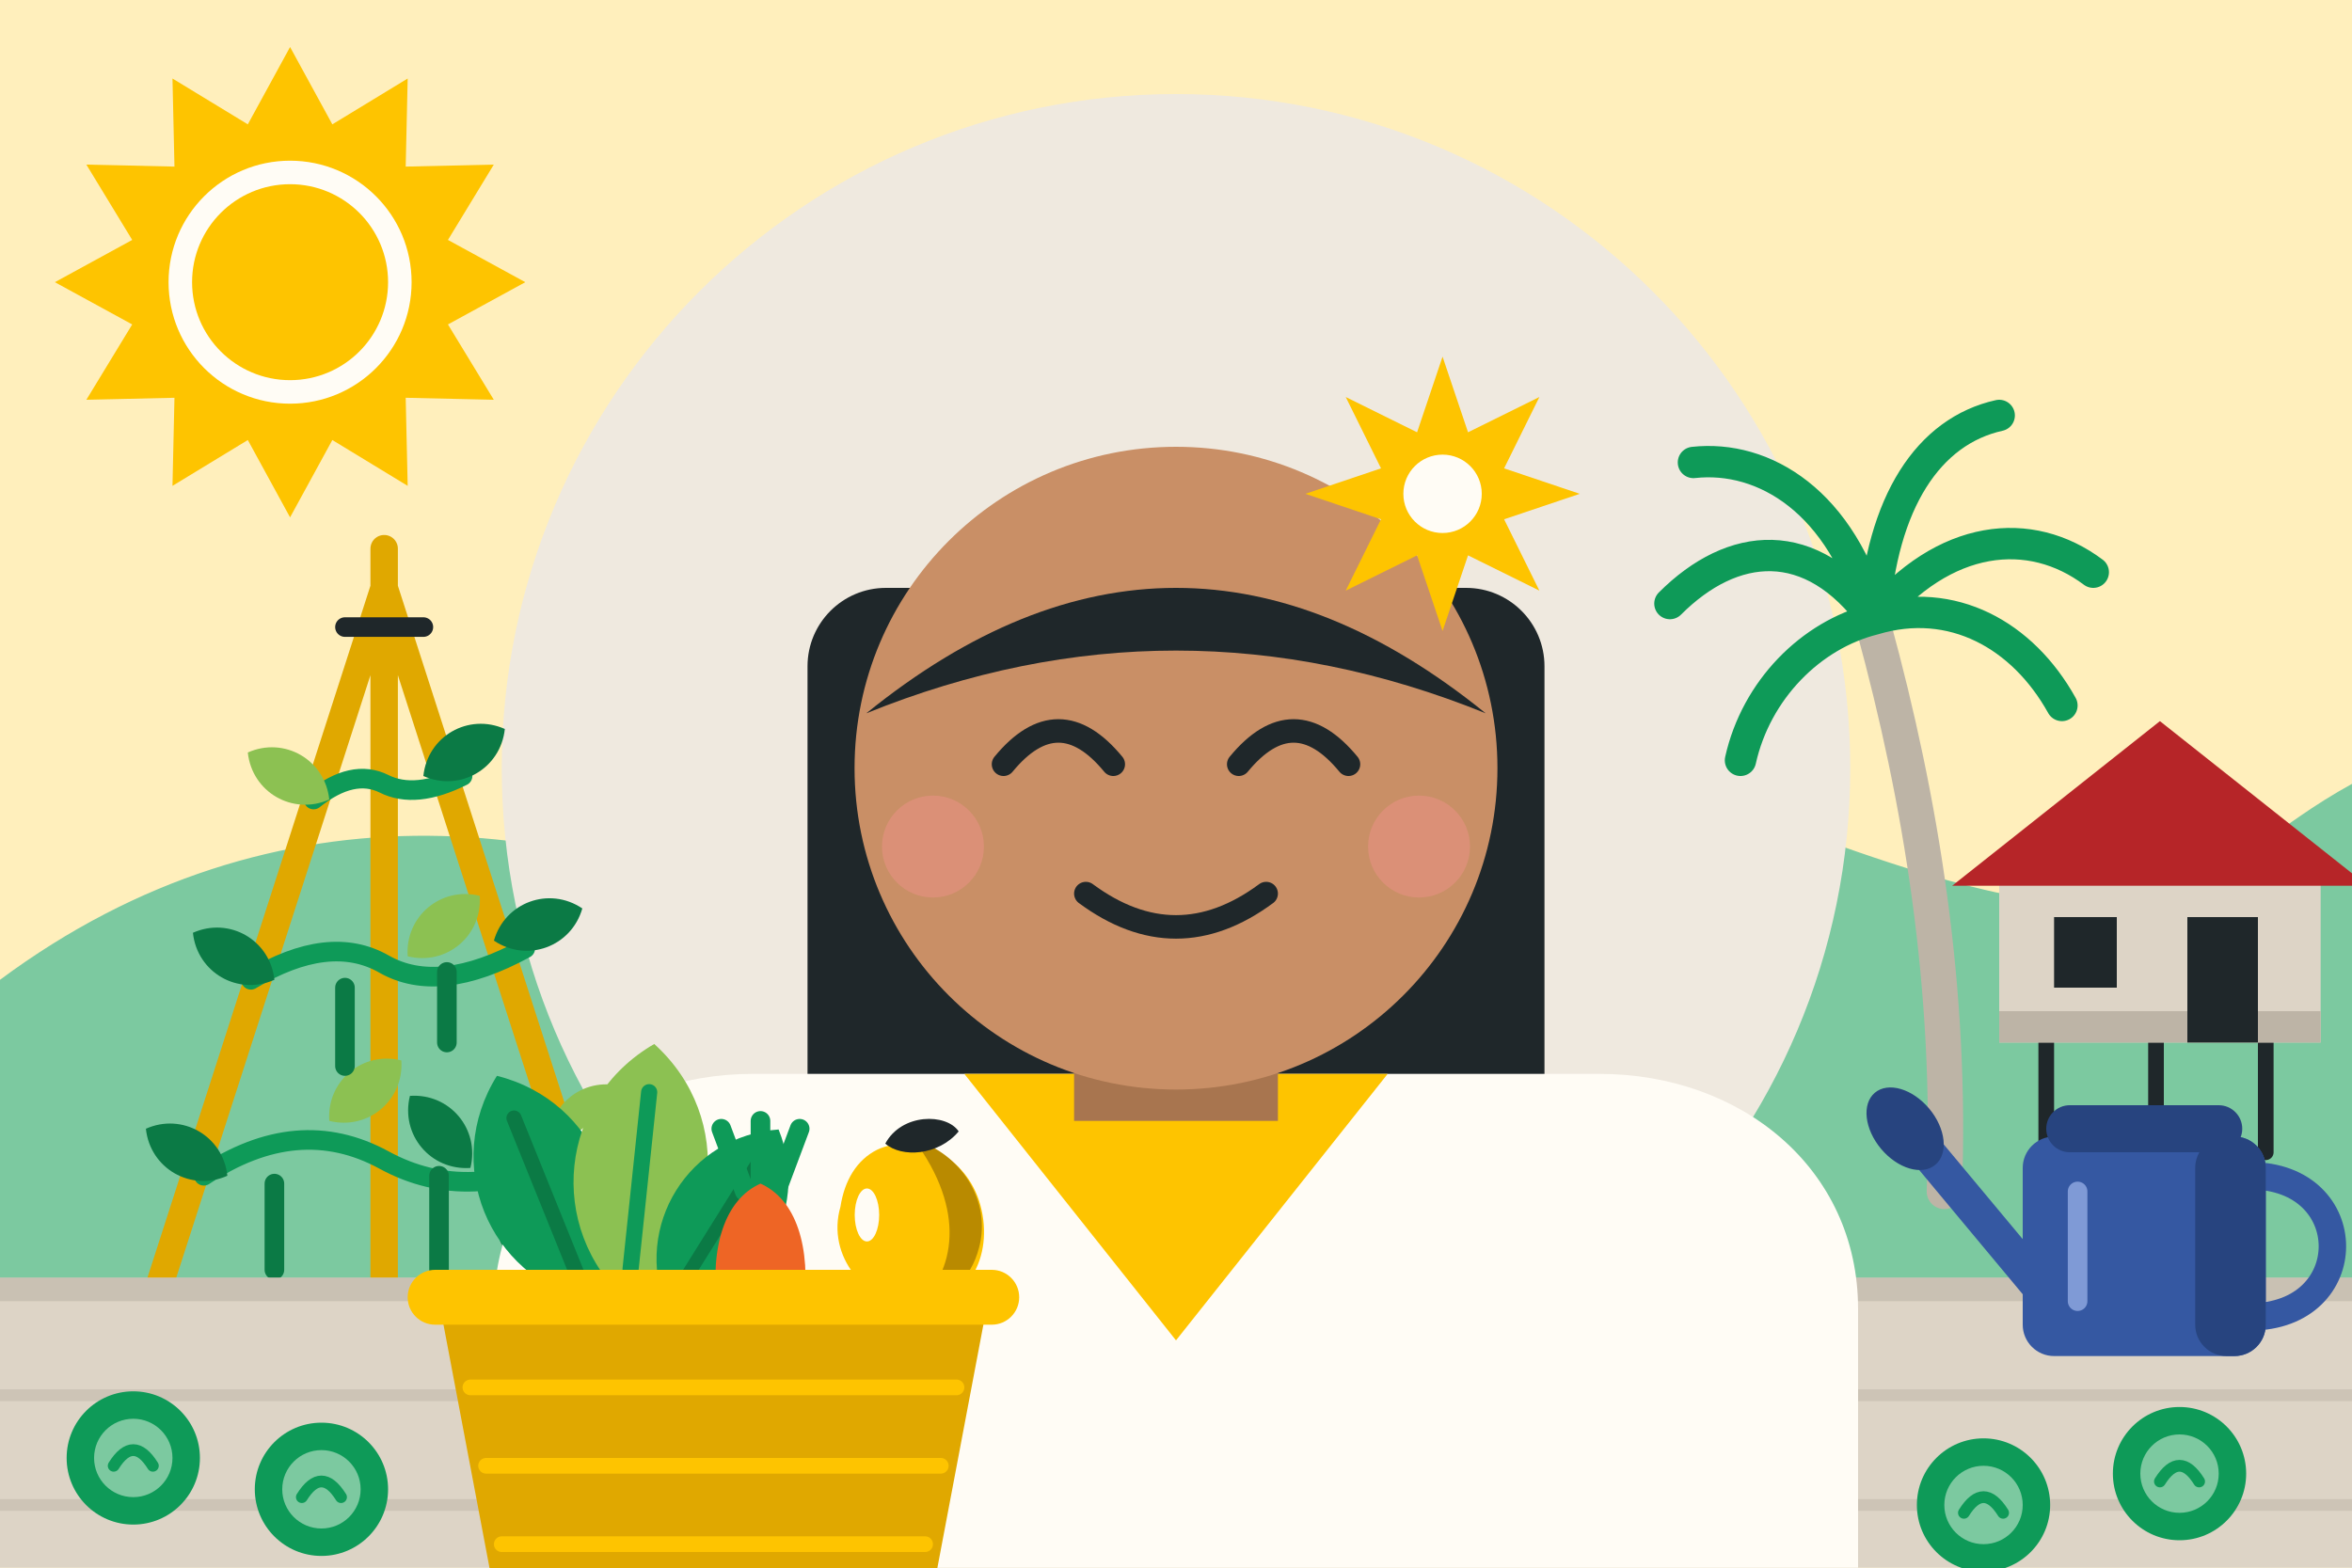
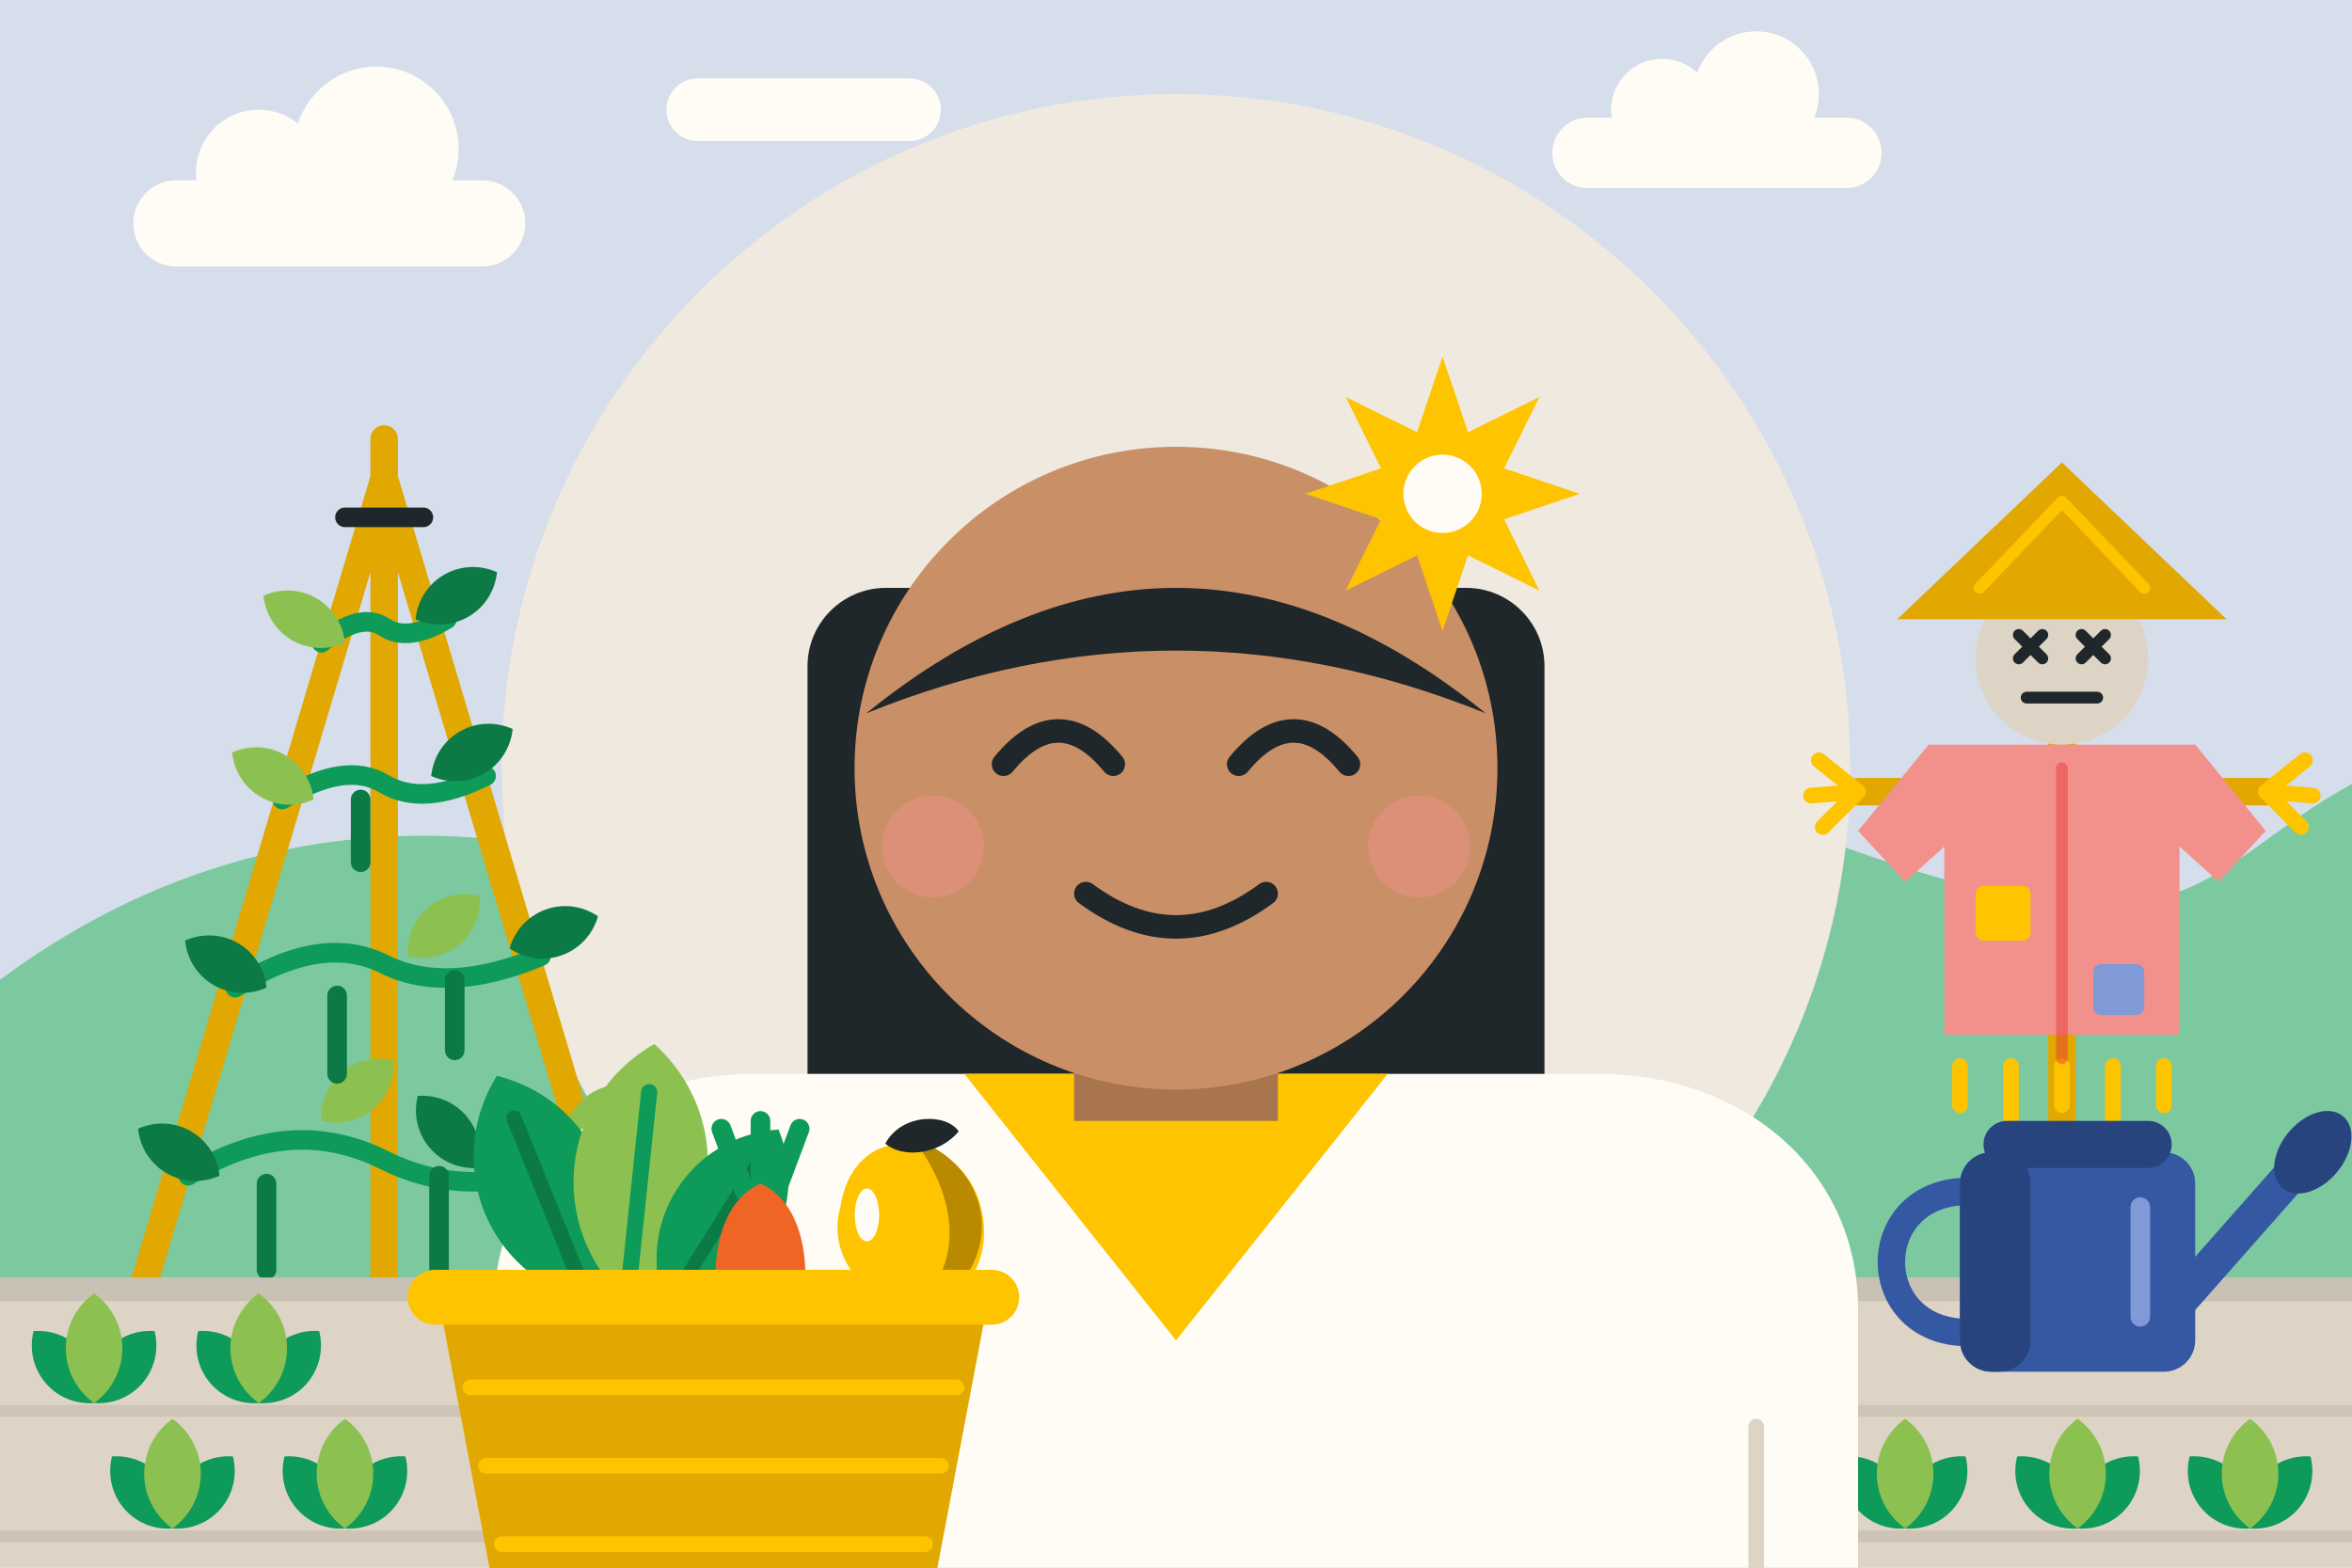
<svg xmlns="http://www.w3.org/2000/svg" viewBox="0 0 600 400">
  <rect x="0" y="0" width="600" height="400" fill="#fffcf5" />
-   <rect x="0" y="0" width="600" height="400" fill="#ffdc66" opacity=".4" />
-   <g transform="translate(74 72) scale(0.5085) translate(-410 -100)">
-     <path d="M410 -18L431.2 20.8L469 -2.2L468 42L512.2 41L489.2 78.8L528 100L489.2 121.2L512.2 159L468 158L469 202.2L431.2 179.2L410 218L388.8 179.2L351 202.2L352 158L307.8 159L330.8 121.2L292 100L330.8 78.8L307.8 41L352 42L351 -2.2L388.8 20.8Z" fill="#fec400" />
-   </g>
-   <circle cx="74" cy="72" r="31" fill="#fffcf5" />
-   <circle cx="74" cy="72" r="25" fill="#fec400" />
+   <rect x="0" y="0" width="600" height="400" fill="#7f9ad6" opacity=".32" />
+   <rect x="34" y="46" width="100" height="22" rx="11" fill="#fffcf5" />
+   <circle cx="66" cy="44" r="16" fill="#fffcf5" />
+   <circle cx="96" cy="38" r="21" fill="#fffcf5" />
+   <rect x="170" y="20" width="70" height="16" rx="8" fill="#fffcf5" />
+   <rect x="396" y="30" width="84" height="18" rx="9" fill="#fffcf5" />
+   <circle cx="424" cy="28" r="13" fill="#fffcf5" />
+   <circle cx="448" cy="24" r="16" fill="#fffcf5" />
  <path d="M0 250C70 198 150 206 214 244S380 184 470 216S560 222 600 200V330H0z" fill="#7cc9a0" />
  <circle cx="300" cy="196" r="172" fill="#efe9df" />
-   <path d="M522 264V294M550 264V294M578 264V294" fill="none" stroke="#1f272a" stroke-width="4" stroke-linecap="round" stroke-linejoin="round" />
-   <rect x="510" y="222" width="82" height="44" fill="#ddd4c6" />
-   <rect x="510" y="258" width="82" height="8" fill="#bdb4a6" />
-   <path d="M498 226L551 184L604 226z" fill="#b62528" />
-   <rect x="524" y="234" width="16" height="18" fill="#1f272a" />
-   <rect x="558" y="234" width="18" height="32" fill="#1f272a" />
-   <path d="M496 304C498 252 490 204 478 160" fill="none" stroke="#bdb4a6" stroke-width="9" stroke-linecap="round" stroke-linejoin="round" />
-   <path d="M478 158C462 136 442 138 426 154M478 158C470 128 450 116 432 118M478 158C480 128 492 110 510 106M478 158C496 136 518 134 534 146M478 158C498 152 516 162 526 180M478 158C462 162 448 176 444 194" fill="none" stroke="#0e9a58" stroke-width="8" stroke-linecap="round" stroke-linejoin="round" />
-   <path d="M40 330L98 150M156 330L98 150M98 330V140" fill="none" stroke="#e0a800" stroke-width="7" stroke-linecap="round" stroke-linejoin="round" />
-   <path d="M88 160h20" fill="none" stroke="#1f272a" stroke-width="5" stroke-linecap="round" stroke-linejoin="round" />
-   <path d="M52 300Q76 284 98 296T146 294M64 250Q84 238 98 246T134 242M80 204Q90 196 98 200T118 198" fill="none" stroke="#0e9a58" stroke-width="5" stroke-linecap="round" stroke-linejoin="round" />
-   <g transform="translate(58 300) rotate(-150) scale(0.750)">
+   <path d="M36 330L98 122M160 330L98 122M98 330V112" fill="none" stroke="#e0a800" stroke-width="7" stroke-linecap="round" stroke-linejoin="round" />
+   <path d="M88 132h20" fill="none" stroke="#1f272a" stroke-width="5" stroke-linecap="round" stroke-linejoin="round" />
+   <path d="M48 300Q74 284 98 296T150 294M60 252Q82 238 98 246T138 244M72 204Q88 194 98 200T124 198M82 164Q92 156 98 160T114 158" fill="none" stroke="#0e9a58" stroke-width="5" stroke-linecap="round" stroke-linejoin="round" />
+   <g transform="translate(56 300) rotate(-150) scale(0.750)">
    <path d="M0 0C8-11 24-11 32 0 24 11 8 11 0 0z" fill="#0b7a45" />
  </g>
-   <g transform="translate(84 286) rotate(-40) scale(0.750)">
+   <g transform="translate(82 286) rotate(-40) scale(0.750)">
    <path d="M0 0C8-11 24-11 32 0 24 11 8 11 0 0z" fill="#8cc152" />
  </g>
-   <g transform="translate(120 298) rotate(-130) scale(0.750)">
+   <g transform="translate(122 298) rotate(-130) scale(0.750)">
    <path d="M0 0C8-11 24-11 32 0 24 11 8 11 0 0z" fill="#0b7a45" />
  </g>
-   <g transform="translate(140 290) rotate(-30) scale(0.750)">
+   <g transform="translate(144 290) rotate(-30) scale(0.750)">
    <path d="M0 0C8-11 24-11 32 0 24 11 8 11 0 0z" fill="#8cc152" />
  </g>
-   <g transform="translate(70 250) rotate(-150) scale(0.750)">
+   <g transform="translate(68 252) rotate(-150) scale(0.750)">
    <path d="M0 0C8-11 24-11 32 0 24 11 8 11 0 0z" fill="#0b7a45" />
  </g>
  <g transform="translate(104 244) rotate(-40) scale(0.750)">
    <path d="M0 0C8-11 24-11 32 0 24 11 8 11 0 0z" fill="#8cc152" />
  </g>
-   <g transform="translate(126 240) rotate(-20) scale(0.750)">
+   <g transform="translate(130 242) rotate(-20) scale(0.750)">
    <path d="M0 0C8-11 24-11 32 0 24 11 8 11 0 0z" fill="#0b7a45" />
  </g>
-   <g transform="translate(84 204) rotate(-150) scale(0.750)">
+   <g transform="translate(80 204) rotate(-150) scale(0.750)">
    <path d="M0 0C8-11 24-11 32 0 24 11 8 11 0 0z" fill="#8cc152" />
  </g>
-   <g transform="translate(108 198) rotate(-30) scale(0.750)">
+   <g transform="translate(110 198) rotate(-30) scale(0.750)">
    <path d="M0 0C8-11 24-11 32 0 24 11 8 11 0 0z" fill="#0b7a45" />
  </g>
-   <path d="M70 302v22M112 300v24M130 296v20M88 252v20M114 248v18" fill="none" stroke="#0b7a45" stroke-width="5" stroke-linecap="round" stroke-linejoin="round" />
+   <g transform="translate(88 164) rotate(-150) scale(0.750)">
+     <path d="M0 0C8-11 24-11 32 0 24 11 8 11 0 0z" fill="#8cc152" />
+   </g>
+   <g transform="translate(106 158) rotate(-30) scale(0.750)">
+     <path d="M0 0C8-11 24-11 32 0 24 11 8 11 0 0z" fill="#0b7a45" />
+   </g>
+   <path d="M68 302v22M112 300v24M132 296v20M86 254v20M116 250v18M92 204v16" fill="none" stroke="#0b7a45" stroke-width="5" stroke-linecap="round" stroke-linejoin="round" />
+   <path d="M526 330V170" fill="none" stroke="#e0a800" stroke-width="7" stroke-linecap="round" stroke-linejoin="round" />
+   <path d="M474 202h104" fill="none" stroke="#e0a800" stroke-width="7" stroke-linecap="round" stroke-linejoin="round" />
+   <path d="M474 202l-10-8M474 202l-12 1M474 202l-9 9M578 202l10-8M578 202l12 1M578 202l9 9" fill="none" stroke="#fec400" stroke-width="4" stroke-linecap="round" stroke-linejoin="round" />
+   <path d="M500 272v10M513 272v13M526 272v10M539 272v13M552 272v10" fill="none" stroke="#fec400" stroke-width="4" stroke-linecap="round" stroke-linejoin="round" />
+   <path d="M492 190h68l18 22-12 13-10-9v48h-60v-48l-10 9-12-13z" fill="#f2918c" />
+   <rect x="504" y="226" width="14" height="14" rx="2" fill="#fec400" />
+   <rect x="534" y="246" width="13" height="13" rx="2" fill="#7f9ad6" />
+   <path d="M526 196v74" fill="none" stroke="#e73c35" stroke-width="3" stroke-linecap="round" stroke-linejoin="round" opacity=".5" />
+   <circle cx="526" cy="168" r="22" fill="#ddd4c6" />
+   <path d="M515 162l6 6M521 162l-6 6M531 162l6 6M537 162l-6 6" fill="none" stroke="#1f272a" stroke-width="3" stroke-linecap="round" stroke-linejoin="round" />
+   <path d="M517 178h18" fill="none" stroke="#1f272a" stroke-width="3" stroke-linecap="round" stroke-linejoin="round" />
+   <path d="M484 158L526 118L568 158z" fill="#e0a800" />
+   <path d="M505 150l21-22 21 22" fill="none" stroke="#fec400" stroke-width="3" stroke-linecap="round" stroke-linejoin="round" />
  <rect x="0" y="326" width="600" height="74" fill="#ddd4c6" />
  <rect x="0" y="326" width="600" height="6" fill="#bdb4a6" opacity=".6" />
-   <path d="M0 356H600M0 384H600" fill="none" stroke="#bdb4a6" stroke-width="3" stroke-linecap="round" stroke-linejoin="round" opacity=".5" />
-   <circle cx="34" cy="372" r="17" fill="#0e9a58" />
-   <circle cx="34" cy="372" r="10" fill="#7cc9a0" />
-   <path d="M29 374q5-8 10 0" fill="none" stroke="#0e9a58" stroke-width="3" stroke-linecap="round" stroke-linejoin="round" />
-   <circle cx="82" cy="380" r="17" fill="#0e9a58" />
-   <circle cx="82" cy="380" r="10" fill="#7cc9a0" />
-   <path d="M77 382q5-8 10 0" fill="none" stroke="#0e9a58" stroke-width="3" stroke-linecap="round" stroke-linejoin="round" />
-   <circle cx="506" cy="384" r="17" fill="#0e9a58" />
-   <circle cx="506" cy="384" r="10" fill="#7cc9a0" />
-   <path d="M501 386q5-8 10 0" fill="none" stroke="#0e9a58" stroke-width="3" stroke-linecap="round" stroke-linejoin="round" />
-   <circle cx="556" cy="376" r="17" fill="#0e9a58" />
-   <circle cx="556" cy="376" r="10" fill="#7cc9a0" />
-   <path d="M551 378q5-8 10 0" fill="none" stroke="#0e9a58" stroke-width="3" stroke-linecap="round" stroke-linejoin="round" />
-   <path d="M520 328L490 292" fill="none" stroke="#3558a2" stroke-width="9" stroke-linecap="round" stroke-linejoin="round" />
-   <ellipse cx="486" cy="288" rx="8" ry="12" fill="#27447f" transform="rotate(-40 486 288)" />
-   <path d="M574 300c28 0 28 36 0 36" fill="none" stroke="#3558a2" stroke-width="7" stroke-linecap="round" stroke-linejoin="round" />
-   <rect x="516" y="290" width="62" height="56" rx="8" fill="#3558a2" />
-   <rect x="560" y="290" width="18" height="56" rx="8" fill="#27447f" />
-   <rect x="522" y="282" width="50" height="12" rx="6" fill="#27447f" />
-   <path d="M530 304v28" fill="none" stroke="#7f9ad6" stroke-width="5" stroke-linecap="round" stroke-linejoin="round" />
+   <path d="M0 360H600M0 392H600" fill="none" stroke="#bdb4a6" stroke-width="3" stroke-linecap="round" stroke-linejoin="round" opacity=".5" />
+   <g transform="translate(24 358) rotate(-130) scale(0.750)">
+     <path d="M0 0C8-11 24-11 32 0 24 11 8 11 0 0z" fill="#0e9a58" />
+   </g>
+   <g transform="translate(24 358) rotate(-50) scale(0.750)">
+     <path d="M0 0C8-11 24-11 32 0 24 11 8 11 0 0z" fill="#0e9a58" />
+   </g>
+   <g transform="translate(24 358) rotate(-90) scale(0.875)">
+     <path d="M0 0C8-11 24-11 32 0 24 11 8 11 0 0z" fill="#8cc152" />
+   </g>
+   <g transform="translate(66 358) rotate(-130) scale(0.750)">
+     <path d="M0 0C8-11 24-11 32 0 24 11 8 11 0 0z" fill="#0e9a58" />
+   </g>
+   <g transform="translate(66 358) rotate(-50) scale(0.750)">
+     <path d="M0 0C8-11 24-11 32 0 24 11 8 11 0 0z" fill="#0e9a58" />
+   </g>
+   <g transform="translate(66 358) rotate(-90) scale(0.875)">
+     <path d="M0 0C8-11 24-11 32 0 24 11 8 11 0 0z" fill="#8cc152" />
+   </g>
+   <g transform="translate(44 390) rotate(-130) scale(0.750)">
+     <path d="M0 0C8-11 24-11 32 0 24 11 8 11 0 0z" fill="#0e9a58" />
+   </g>
+   <g transform="translate(44 390) rotate(-50) scale(0.750)">
+     <path d="M0 0C8-11 24-11 32 0 24 11 8 11 0 0z" fill="#0e9a58" />
+   </g>
+   <g transform="translate(44 390) rotate(-90) scale(0.875)">
+     <path d="M0 0C8-11 24-11 32 0 24 11 8 11 0 0z" fill="#8cc152" />
+   </g>
+   <g transform="translate(88 390) rotate(-130) scale(0.750)">
+     <path d="M0 0C8-11 24-11 32 0 24 11 8 11 0 0z" fill="#0e9a58" />
+   </g>
+   <g transform="translate(88 390) rotate(-50) scale(0.750)">
+     <path d="M0 0C8-11 24-11 32 0 24 11 8 11 0 0z" fill="#0e9a58" />
+   </g>
+   <g transform="translate(88 390) rotate(-90) scale(0.875)">
+     <path d="M0 0C8-11 24-11 32 0 24 11 8 11 0 0z" fill="#8cc152" />
+   </g>
+   <g transform="translate(486 390) rotate(-130) scale(0.750)">
+     <path d="M0 0C8-11 24-11 32 0 24 11 8 11 0 0z" fill="#0e9a58" />
+   </g>
+   <g transform="translate(486 390) rotate(-50) scale(0.750)">
+     <path d="M0 0C8-11 24-11 32 0 24 11 8 11 0 0z" fill="#0e9a58" />
+   </g>
+   <g transform="translate(486 390) rotate(-90) scale(0.875)">
+     <path d="M0 0C8-11 24-11 32 0 24 11 8 11 0 0z" fill="#8cc152" />
+   </g>
+   <g transform="translate(530 390) rotate(-130) scale(0.750)">
+     <path d="M0 0C8-11 24-11 32 0 24 11 8 11 0 0z" fill="#0e9a58" />
+   </g>
+   <g transform="translate(530 390) rotate(-50) scale(0.750)">
+     <path d="M0 0C8-11 24-11 32 0 24 11 8 11 0 0z" fill="#0e9a58" />
+   </g>
+   <g transform="translate(530 390) rotate(-90) scale(0.875)">
+     <path d="M0 0C8-11 24-11 32 0 24 11 8 11 0 0z" fill="#8cc152" />
+   </g>
+   <g transform="translate(574 390) rotate(-130) scale(0.750)">
+     <path d="M0 0C8-11 24-11 32 0 24 11 8 11 0 0z" fill="#0e9a58" />
+   </g>
+   <g transform="translate(574 390) rotate(-50) scale(0.750)">
+     <path d="M0 0C8-11 24-11 32 0 24 11 8 11 0 0z" fill="#0e9a58" />
+   </g>
+   <g transform="translate(574 390) rotate(-90) scale(0.875)">
+     <path d="M0 0C8-11 24-11 32 0 24 11 8 11 0 0z" fill="#8cc152" />
+   </g>
+   <path d="M502 304c-26 0-26 36 0 36" fill="none" stroke="#3558a2" stroke-width="7" stroke-linecap="round" stroke-linejoin="round" />
+   <path d="M556 332L586 298" fill="none" stroke="#3558a2" stroke-width="9" stroke-linecap="round" stroke-linejoin="round" />
+   <ellipse cx="590" cy="294" rx="8" ry="12" fill="#27447f" transform="rotate(40 590 294)" />
+   <rect x="500" y="294" width="60" height="56" rx="8" fill="#3558a2" />
+   <rect x="500" y="294" width="18" height="56" rx="8" fill="#27447f" />
+   <rect x="506" y="286" width="48" height="12" rx="6" fill="#27447f" />
+   <path d="M546 308v28" fill="none" stroke="#7f9ad6" stroke-width="5" stroke-linecap="round" stroke-linejoin="round" />
  <path d="M206 170a20 20 0 0120-20h148a20 20 0 0120 20v132h-188z" fill="#1f272a" />
  <path d="M126 400v-66c0-36 30-60 66-60h216c36 0 66 24 66 60v66z" fill="#fffcf5" />
  <path d="M246 274h108l-54 68z" fill="#fec400" />
+   <path d="M152 364v36M448 364v36" fill="none" stroke="#ddd4c6" stroke-width="4" stroke-linecap="round" stroke-linejoin="round" />
  <rect x="274" y="250" width="52" height="36" fill="#a8754f" />
  <circle cx="300" cy="196" r="82" fill="#c98f66" />
  <circle cx="238" cy="216" r="13" fill="#f2918c" opacity=".45" />
  <circle cx="362" cy="216" r="13" fill="#f2918c" opacity=".45" />
  <path d="M221 182Q300 118 379 182Q300 150 221 182z" fill="#1f272a" />
  <path d="M368.0 91.0 374.5 110.3 392.7 101.3 383.7 119.5 403.0 126.0 383.7 132.5 392.7 150.7 374.5 141.7 368.0 161.0 361.5 141.7 343.3 150.7 352.3 132.5 333.0 126.0 352.3 119.5 343.3 101.3 361.5 110.3z" fill="#fec400" />
  <circle cx="368" cy="126" r="10" fill="#fffcf5" />
  <path d="M256 195q14-17 28 0" fill="none" stroke="#1f272a" stroke-width="6" stroke-linecap="round" stroke-linejoin="round" />
  <path d="M316 195q14-17 28 0" fill="none" stroke="#1f272a" stroke-width="6" stroke-linecap="round" stroke-linejoin="round" />
  <path d="M277 228q23 17 46 0" fill="none" stroke="#1f272a" stroke-width="6" stroke-linecap="round" stroke-linejoin="round" />
  <g transform="translate(150 332) rotate(-112) scale(1.938)">
    <path d="M0 0C8-11 24-11 32 0 24 11 8 11 0 0z" fill="#0e9a58" />
    <path d="M4 0h22" fill="none" stroke="#0b7a45" stroke-width="2" stroke-linecap="round" stroke-linejoin="round" />
  </g>
  <g transform="translate(160 332) rotate(-84) scale(2.062)">
    <path d="M0 0C8-11 24-11 32 0 24 11 8 11 0 0z" fill="#8cc152" />
    <path d="M4 0h22" fill="none" stroke="#0e9a58" stroke-width="2" stroke-linecap="round" stroke-linejoin="round" />
  </g>
  <g transform="translate(170 334) rotate(-58) scale(1.688)">
    <path d="M0 0C8-11 24-11 32 0 24 11 8 11 0 0z" fill="#0e9a58" />
    <path d="M4 0h22" fill="none" stroke="#0b7a45" stroke-width="2" stroke-linecap="round" stroke-linejoin="round" />
  </g>
  <path d="M190 304l-6-16M194 304v-18M198 304l6-16" fill="none" stroke="#0e9a58" stroke-width="5" stroke-linecap="round" stroke-linejoin="round" />
  <path d="M183 334c-2-16 2-28 11-32 9 4 13 16 11 32z" fill="#ee6525" />
  <g transform="translate(204 284) scale(1.625)">
    <path d="M20 46C13 70 32 94 58 94C84 94 96 68 88 43C80 19 55 10 38 18C28 23 22 33 20 46Z" fill="#fec400" transform="scale(0.32)" />
    <path d="M56 13C80 20 94 44 88 66C84 82 72 92 58 94C76 78 82 48 56 13Z" fill="#b98a00" transform="scale(0.32)" />
    <ellipse cx="33" cy="50" rx="6" ry="13" fill="#fffcf5" transform="scale(0.32)" />
    <path d="M42 15C50 0 72 0 78 9C68 21 50 22 42 15Z" fill="#1f272a" transform="scale(0.32)" />
  </g>
  <path d="M112 332h140l-14 74h-112z" fill="#e0a800" />
  <path d="M120 354h124M124 374h116M128 394h108" fill="none" stroke="#fec400" stroke-width="4" stroke-linecap="round" stroke-linejoin="round" />
  <rect x="104" y="324" width="156" height="14" rx="7" fill="#fec400" />
</svg>
